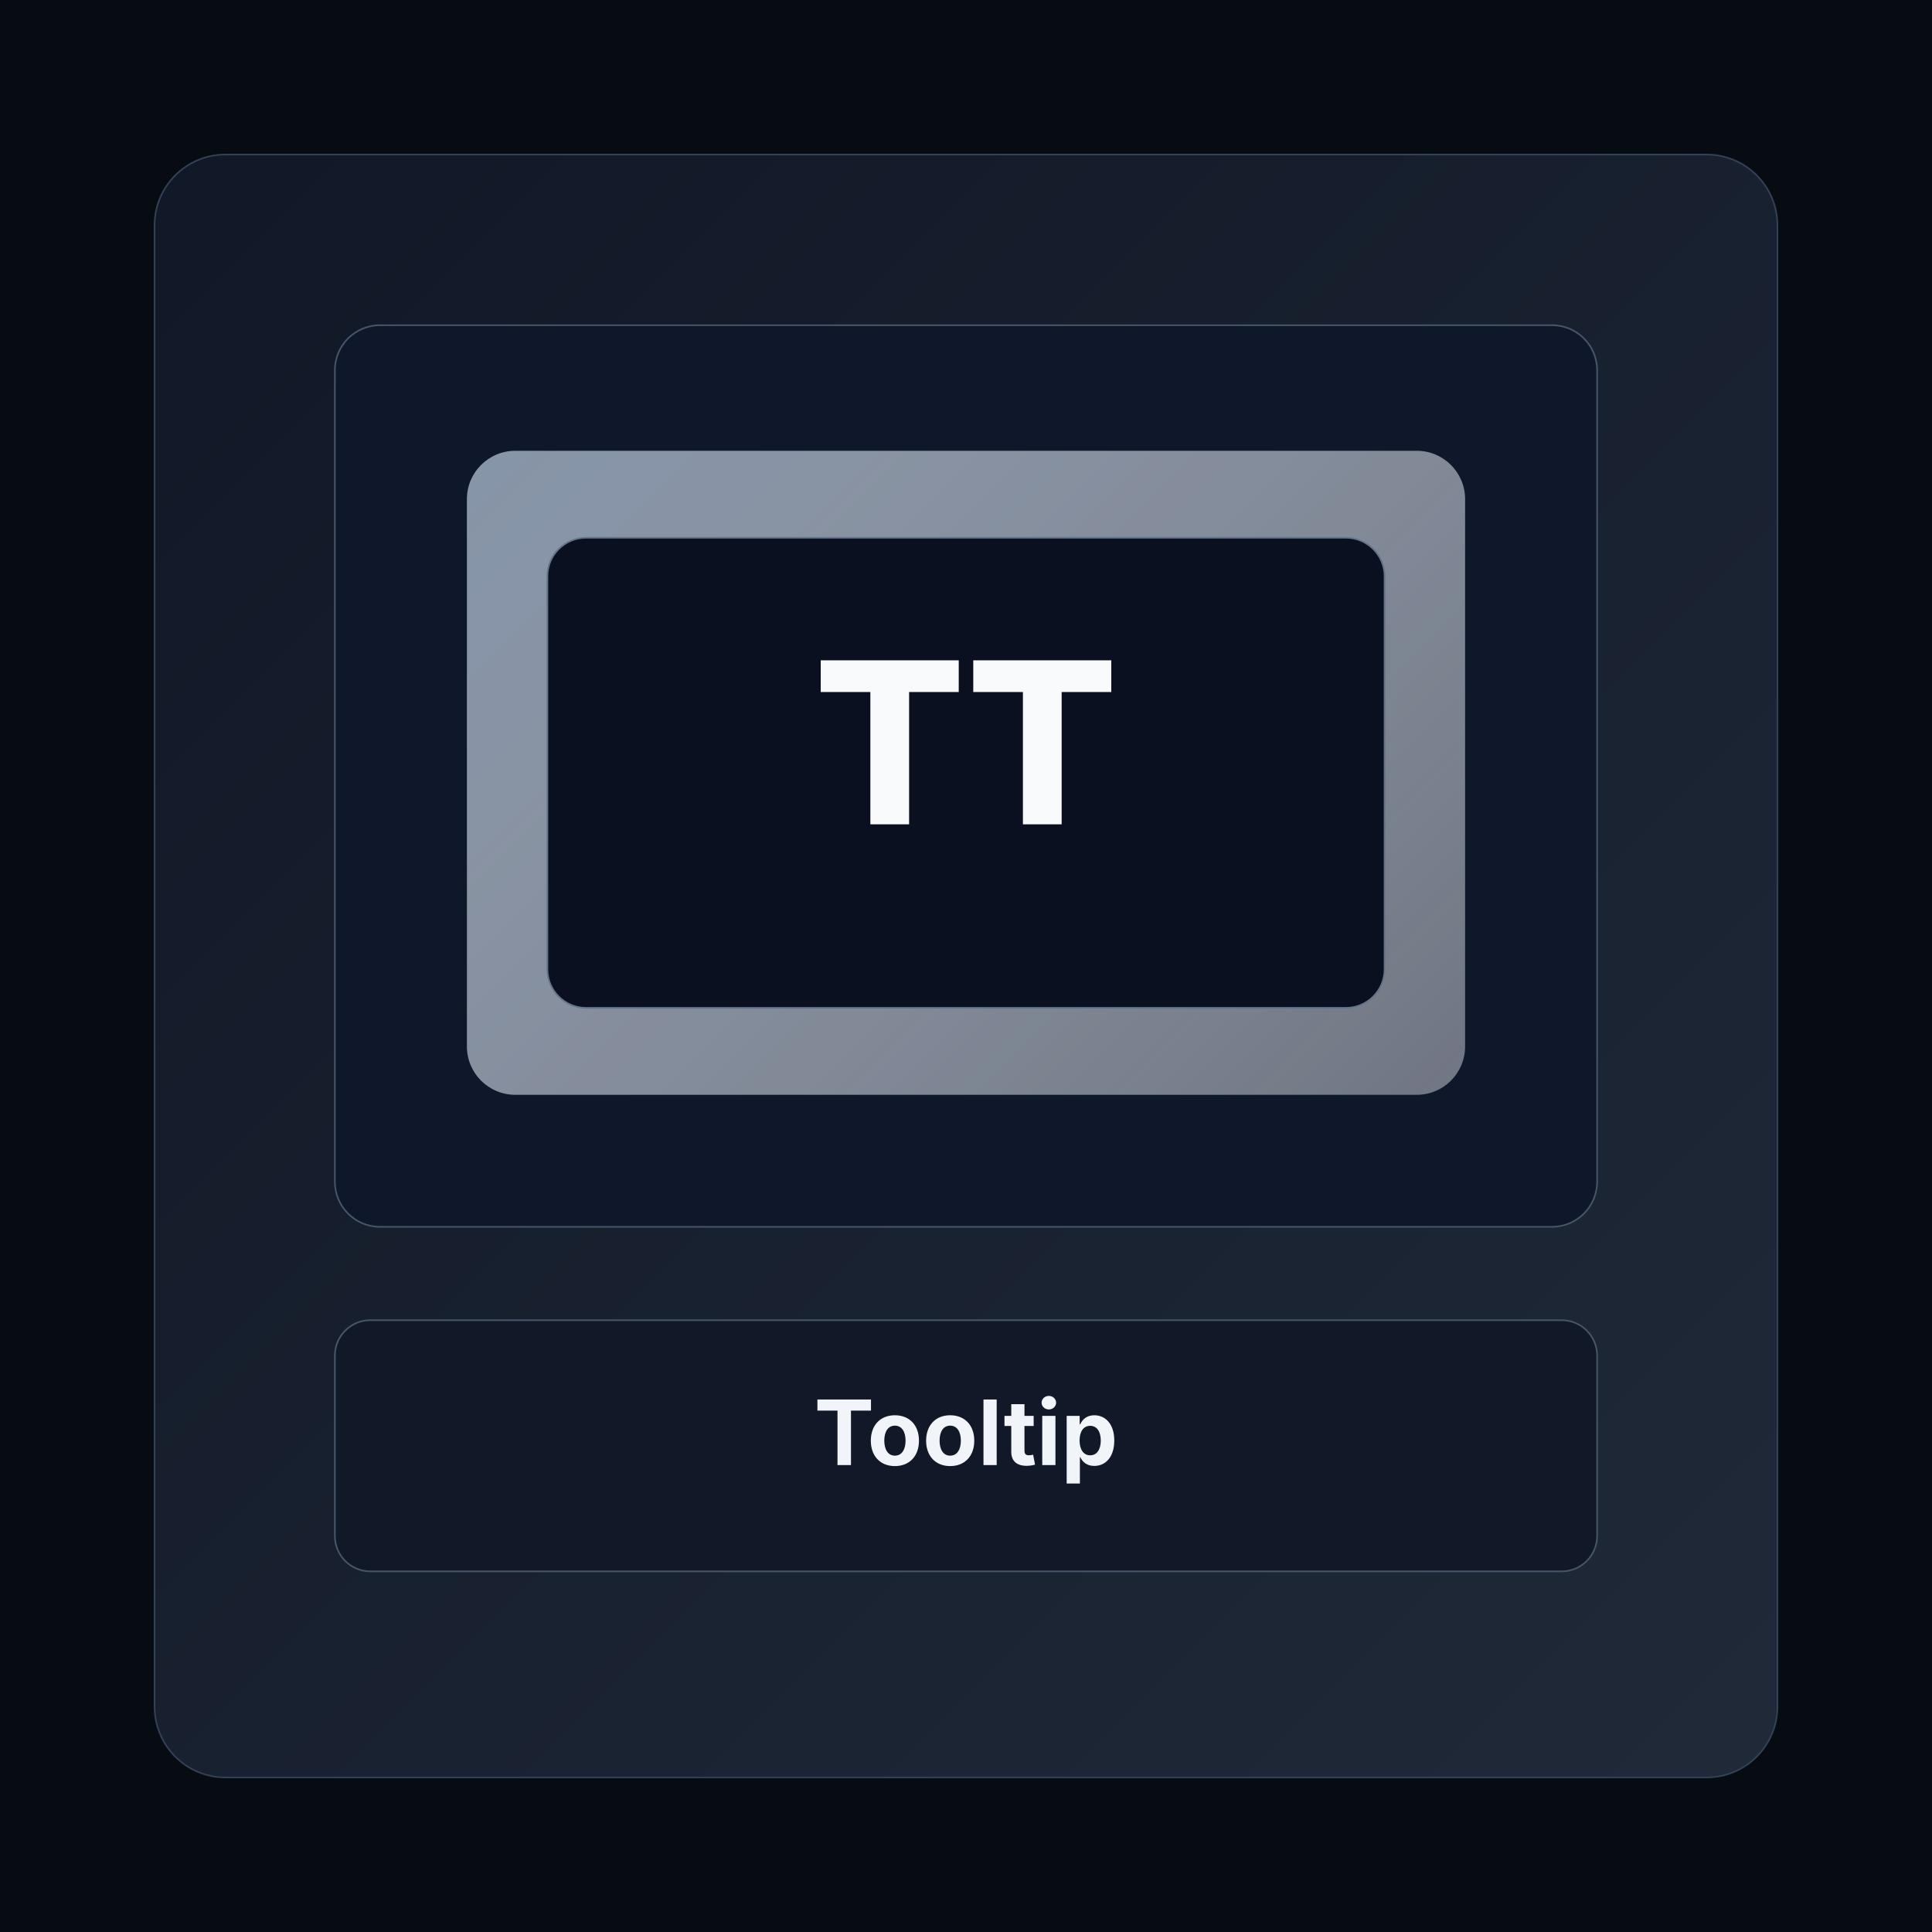
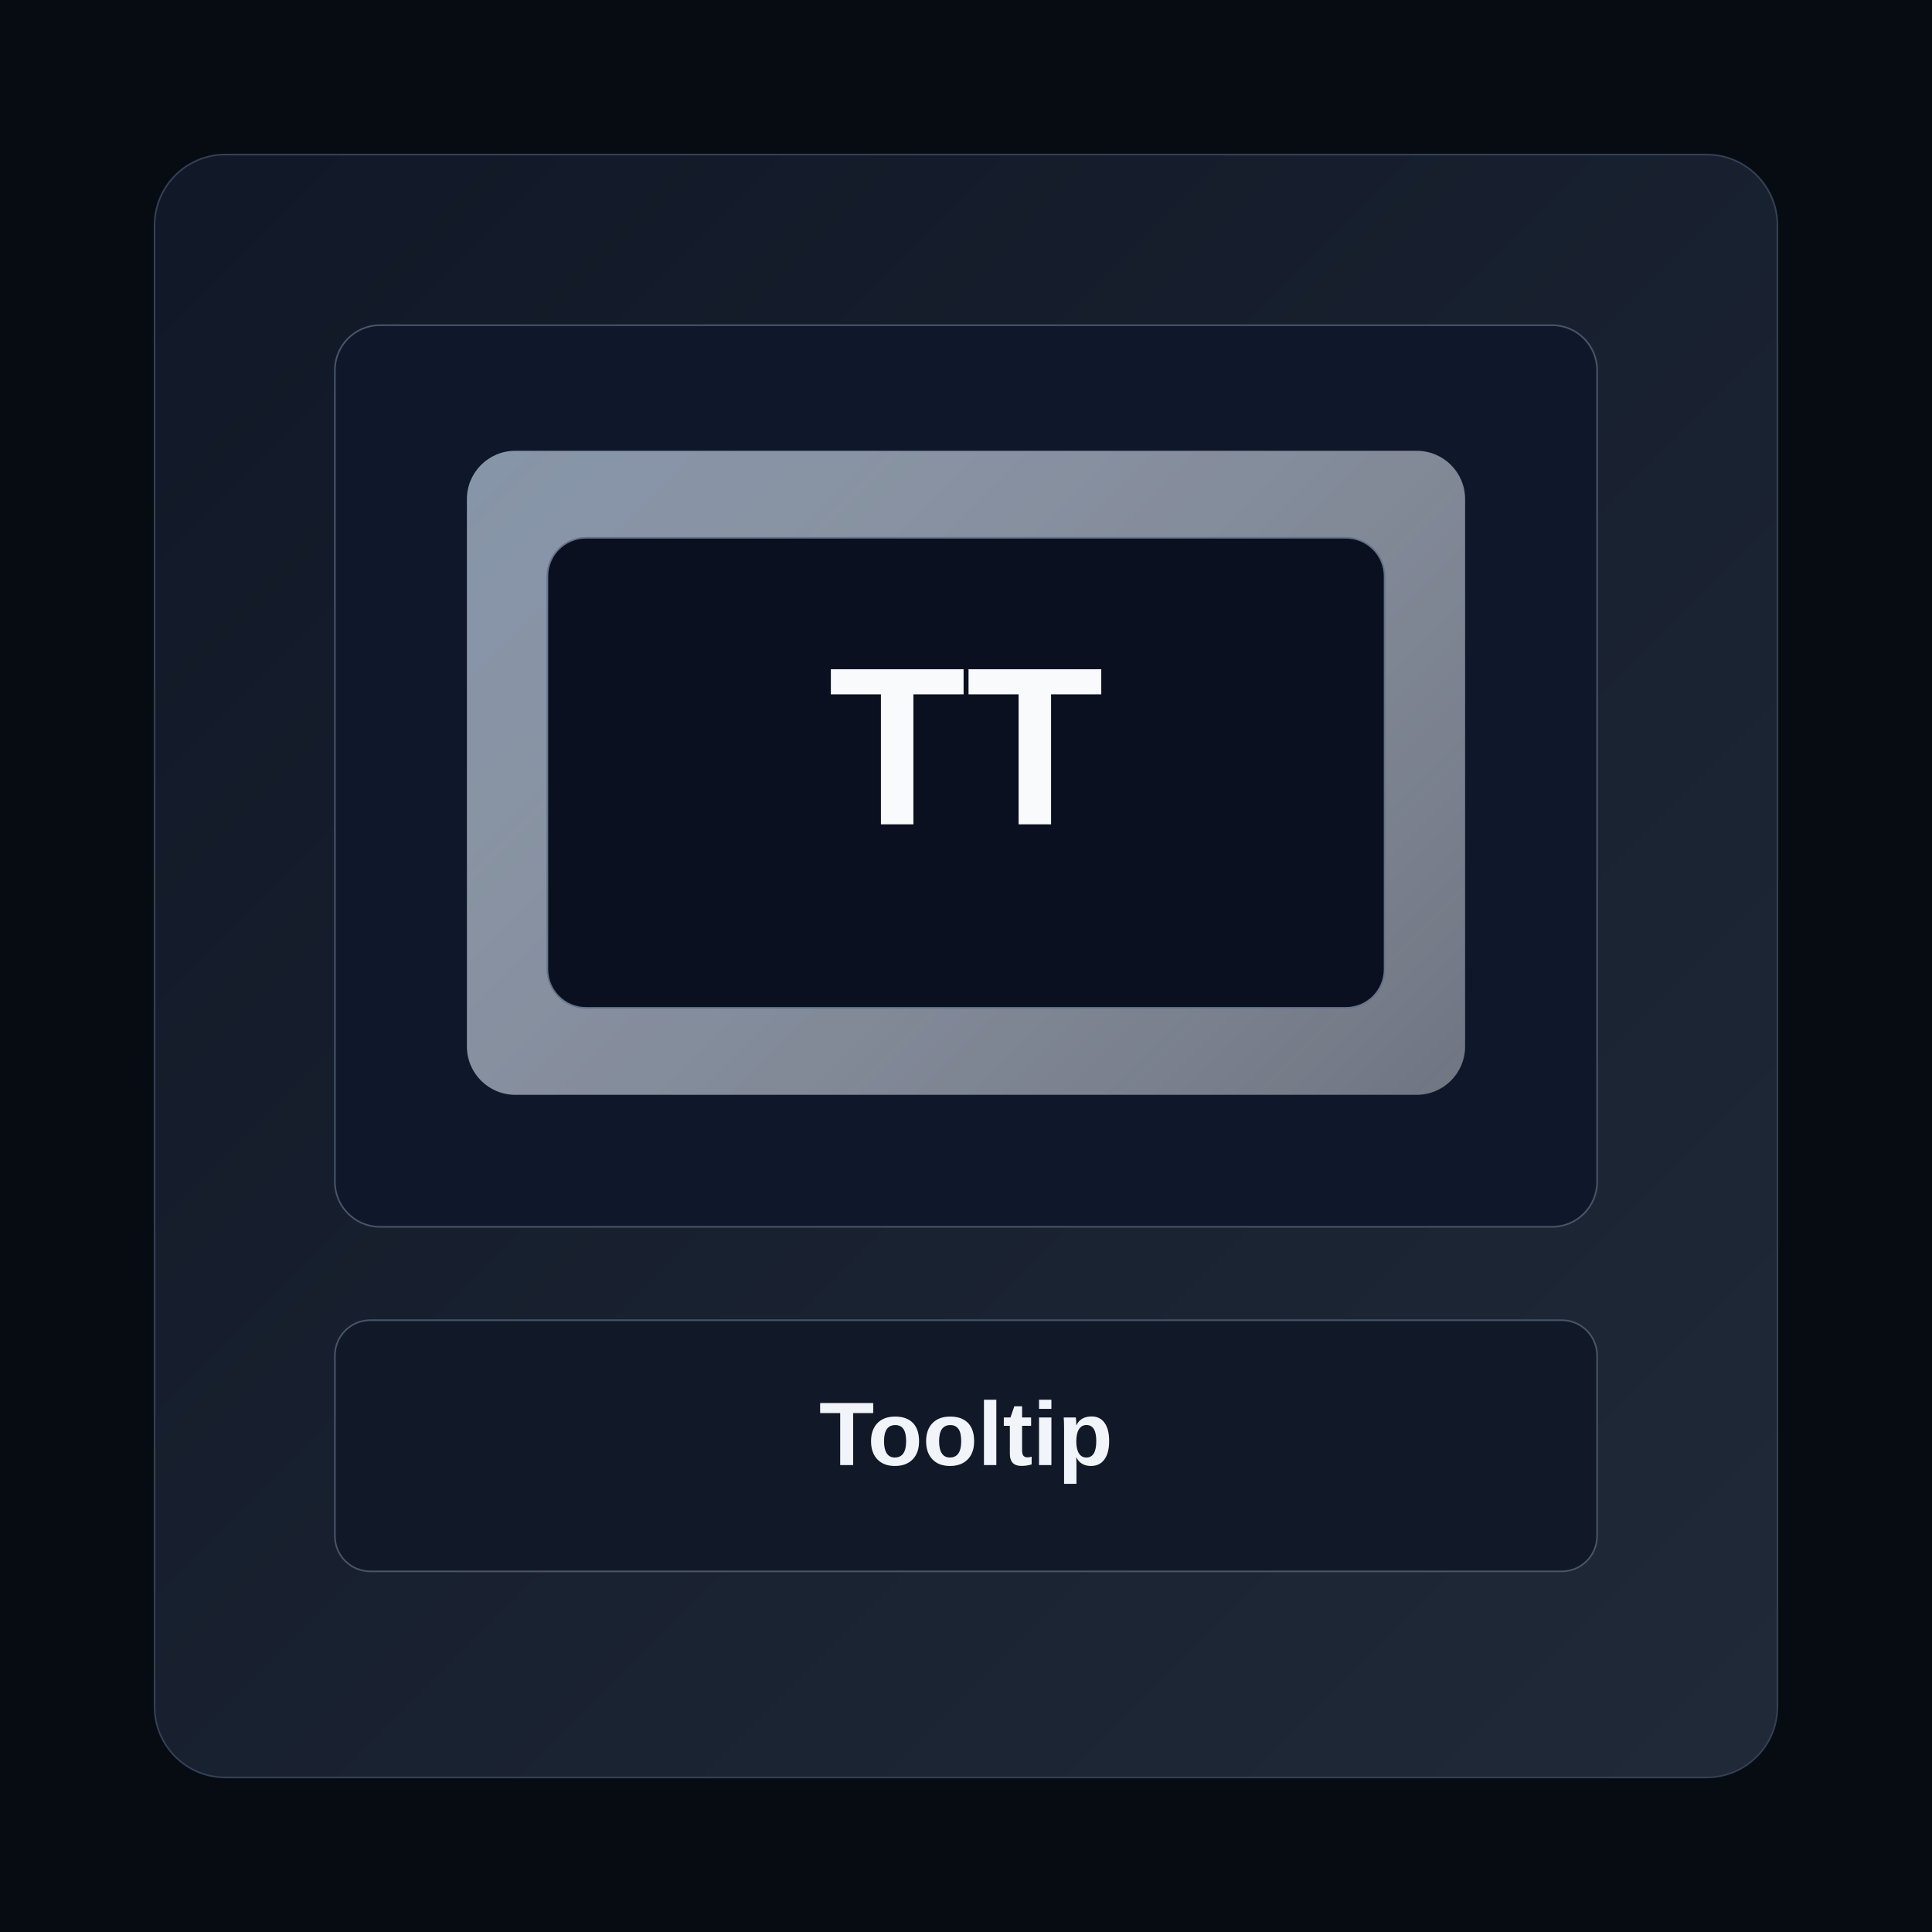
<svg xmlns="http://www.w3.org/2000/svg" width="1200" height="1200" viewBox="0 0 1200 1200" fill="none">
  <defs>
    <linearGradient id="bg" x1="120" y1="120" x2="1080" y2="1080" gradientUnits="userSpaceOnUse">
      <stop offset="0" stop-color="#111827" />
      <stop offset="1" stop-color="#1f2937" />
    </linearGradient>
    <linearGradient id="accent" x1="250" y1="250" x2="950" y2="950" gradientUnits="userSpaceOnUse">
      <stop offset="0" stop-color="#94a3b8" stop-opacity="1" />
      <stop offset="1" stop-color="#ffffff" stop-opacity="0.35" />
    </linearGradient>
  </defs>
  <rect width="1200" height="1200" fill="#070b12" />
  <rect x="96" y="96" width="1008" height="1008" rx="44" fill="url(#bg)" stroke="#334155" />
  <rect x="208" y="202" width="784" height="560" rx="28" fill="#0f172a" stroke="#475569" />
  <rect x="290" y="280" width="620" height="400" rx="30" fill="url(#accent)" opacity="0.9" />
  <rect x="340" y="334" width="520" height="292" rx="24" fill="#0b1020" stroke="#64748b" />
-   <text x="600" y="512" fill="#f8fafc" font-family="Inter, Arial, sans-serif" font-size="140" text-anchor="middle" font-weight="800">TT</text>
+   <text x="600" y="512" fill="#f8fafc" font-family="Poppins, Arial, sans-serif" font-size="140" text-anchor="middle" font-weight="800">TT</text>
  <rect x="208" y="820" width="784" height="156" rx="22" fill="#111827" stroke="#475569" />
-   <text x="600" y="910" fill="#f1f5f9" font-family="Inter, Arial, sans-serif" font-size="56" text-anchor="middle" font-weight="700">Tooltip</text>
+   <text x="600" y="910" fill="#f1f5f9" font-family="Poppins, Arial, sans-serif" font-size="56" text-anchor="middle" font-weight="700">Tooltip</text>
</svg>
